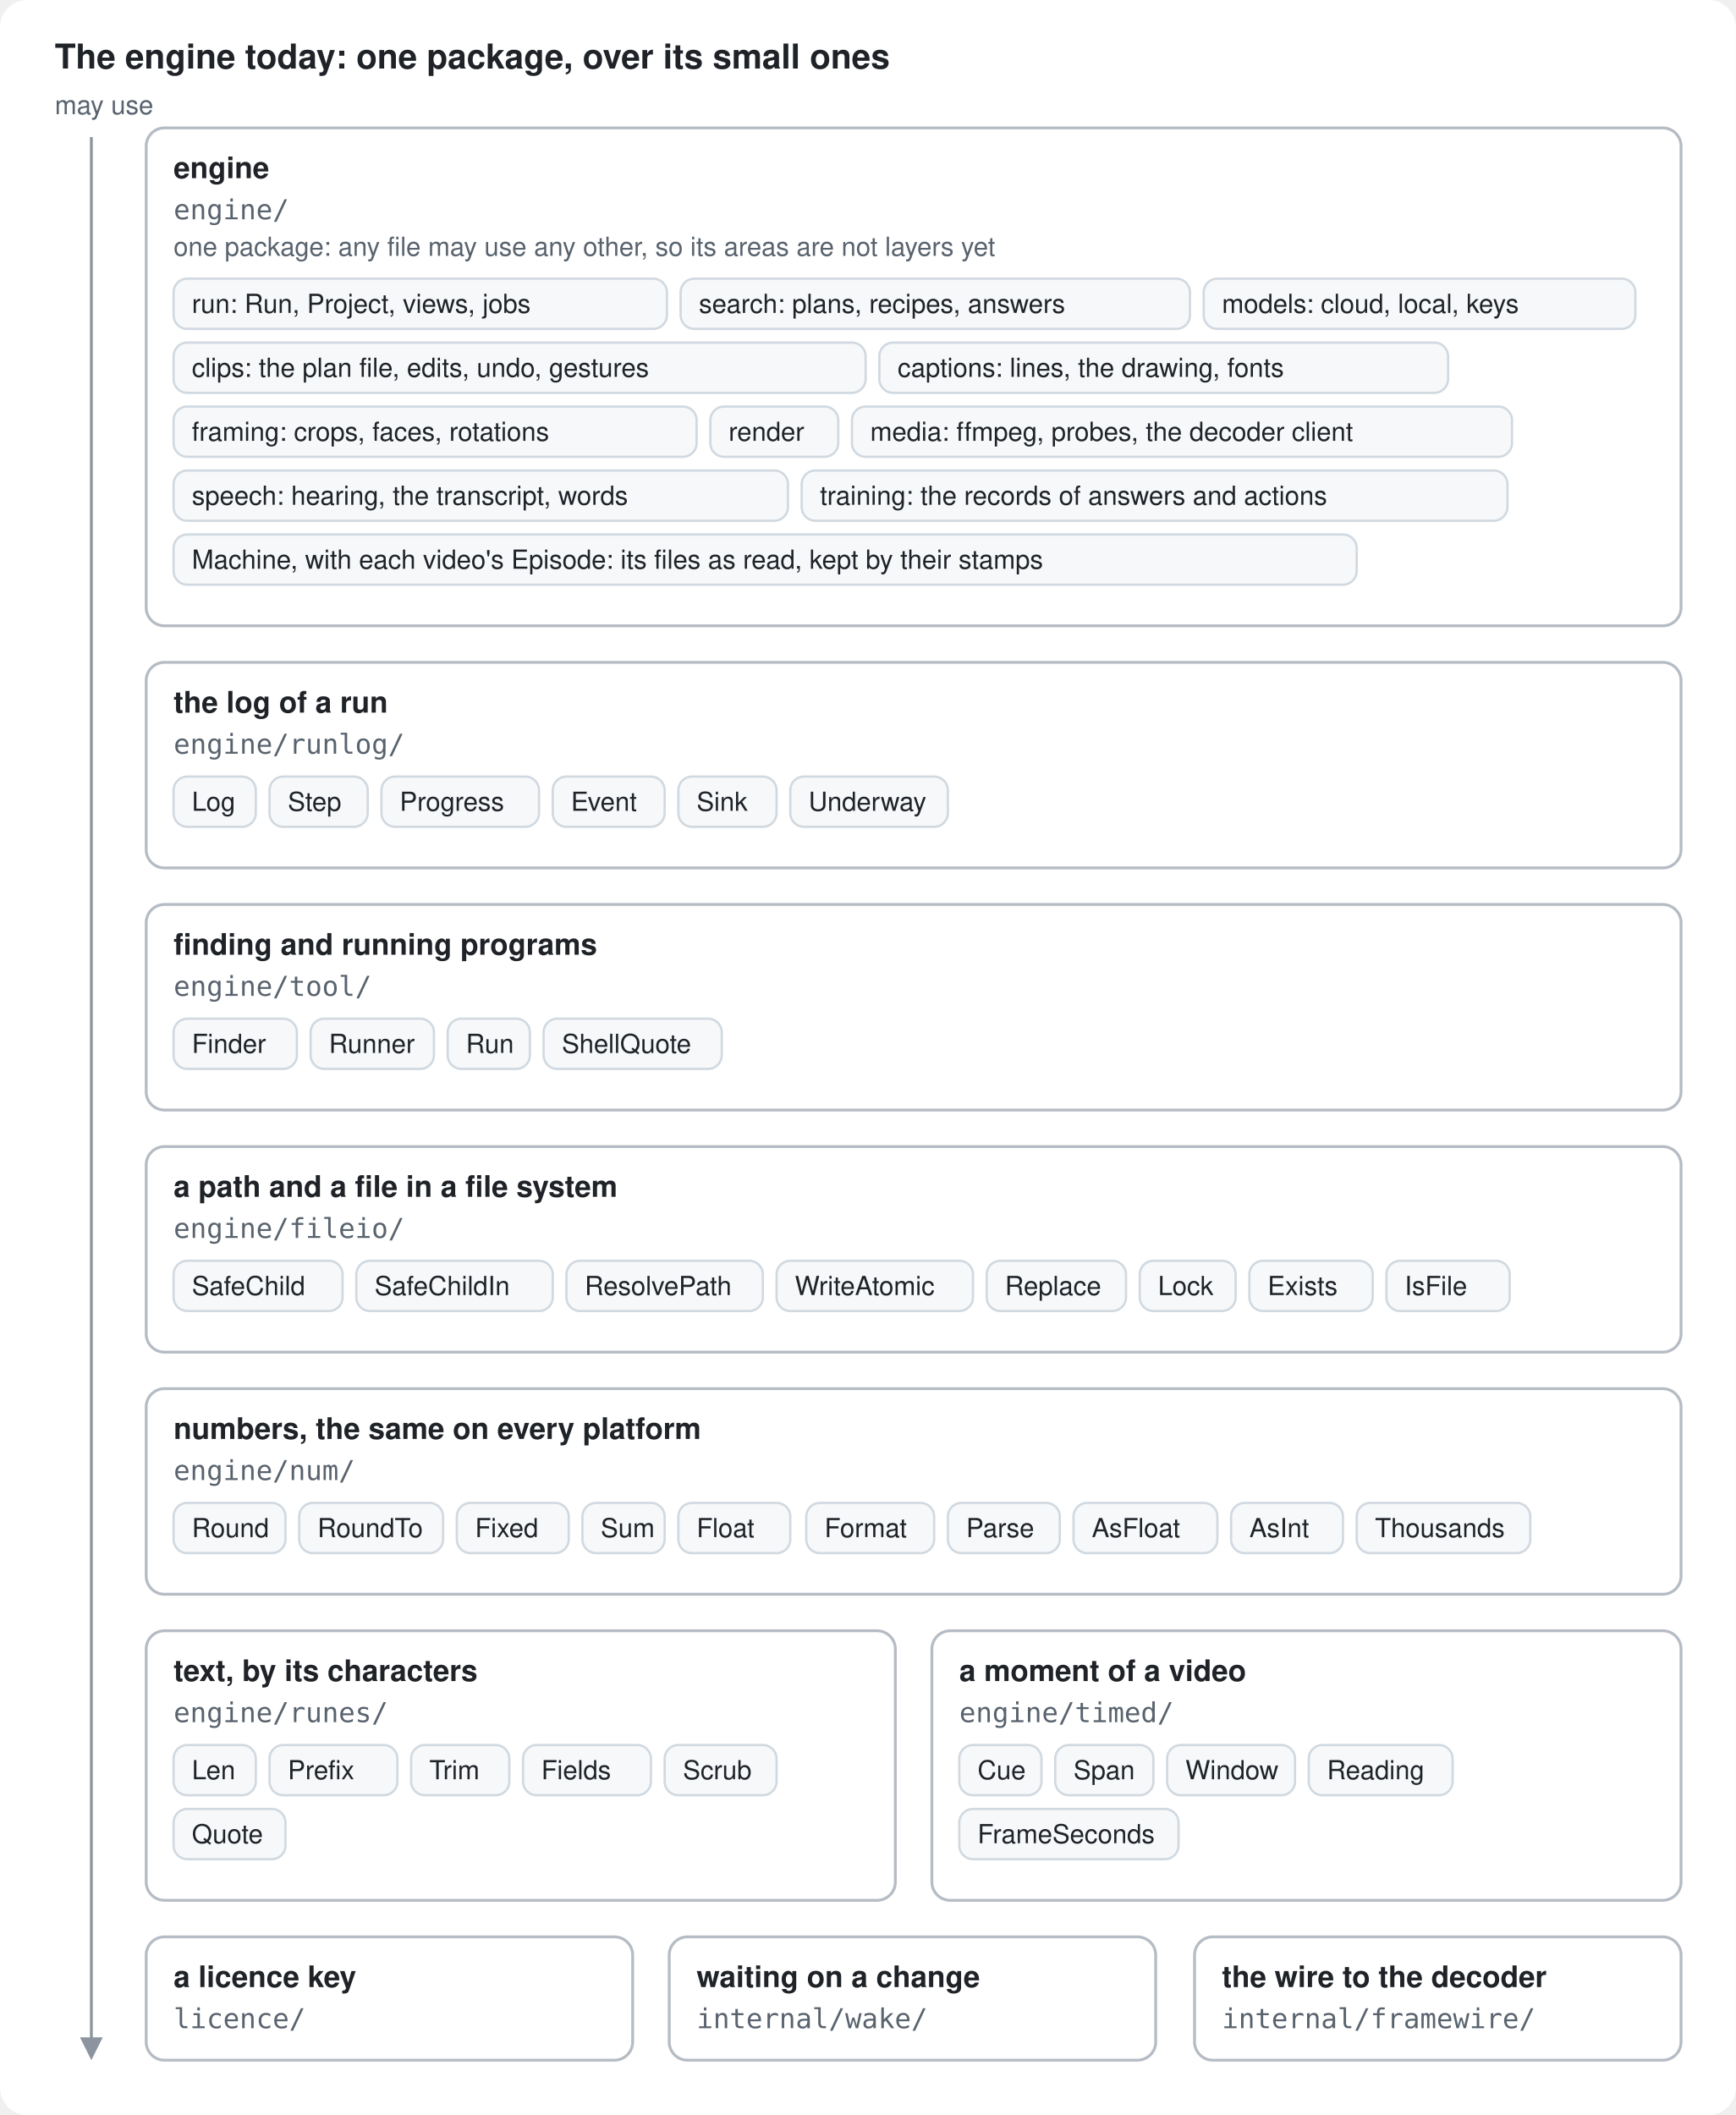
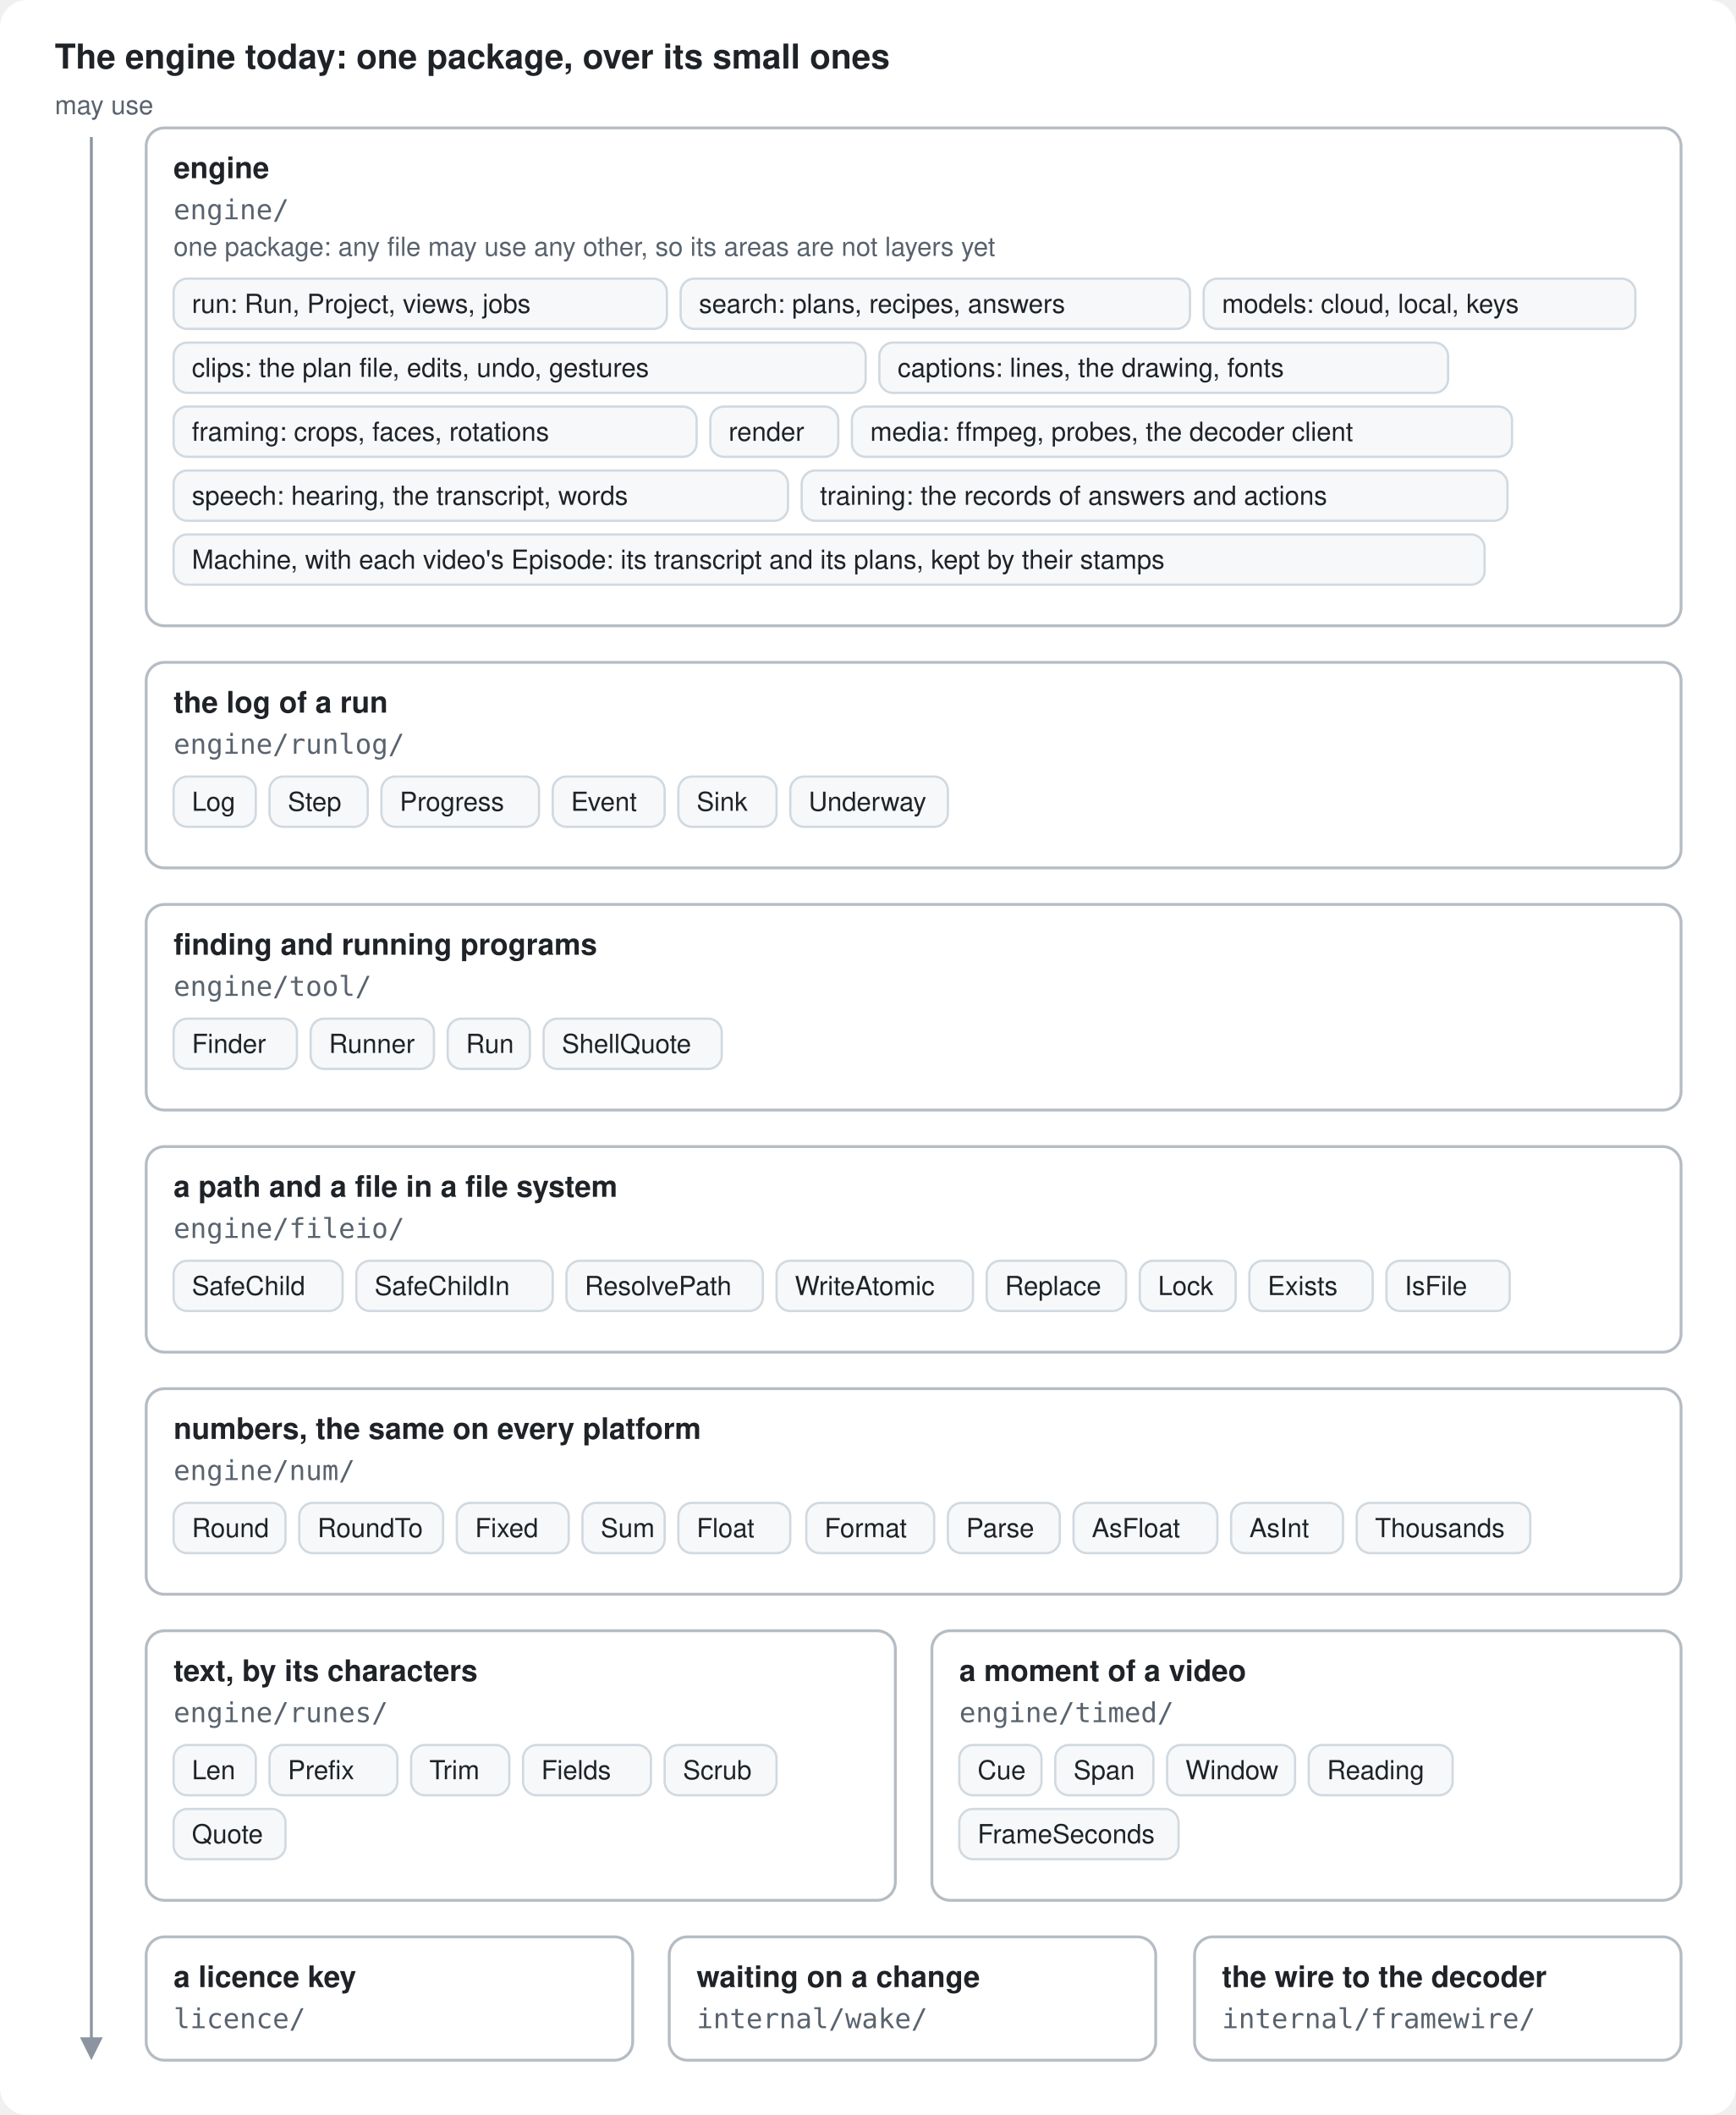
<svg xmlns="http://www.w3.org/2000/svg" viewBox="0 0 760 926" width="760" height="926" role="img" aria-label="The engine today: one package, over its small ones">
  <style>
.t{font:600 15px -apple-system,BlinkMacSystemFont,"Segoe UI",Helvetica,Arial,sans-serif;fill:#1f2328}
.n{font:600 13px -apple-system,BlinkMacSystemFont,"Segoe UI",Helvetica,Arial,sans-serif;fill:#1f2328}
.p{font:12px ui-monospace,SFMono-Regular,Menlo,Consolas,monospace;fill:#59636e}
.q{font:11.5px -apple-system,BlinkMacSystemFont,"Segoe UI",Helvetica,Arial,sans-serif;fill:#59636e}
.c{font:11.5px -apple-system,BlinkMacSystemFont,"Segoe UI",Helvetica,Arial,sans-serif;fill:#1f2328}
.bg{fill:#ffffff}
.box{fill:none;stroke:#b6bcc4;stroke-width:1.25}
.dash{fill:none;stroke:#b6bcc4;stroke-width:1.25;stroke-dasharray:4 4}
.tint{fill:#f1f3f5;stroke:#b6bcc4;stroke-width:1.25}
.chip{fill:#f6f8fa;stroke:#d1d9e0;stroke-width:1}
.ax{stroke:#8c959f;stroke-width:1.25;fill:none}
.ah{fill:#8c959f}
@media (prefers-color-scheme:dark){
.bg{fill:#0d1117}
.t,.n,.c{fill:#f0f6fc}.p,.q{fill:#9198a1}
.box,.dash{stroke:#5d6570}.tint{fill:#1c2128;stroke:#5d6570}
.chip{fill:#212830;stroke:#3d444d}.ax{stroke:#7d8590}.ah{fill:#7d8590}}
</style>
  <rect class="bg" width="760" height="926" rx="12" />
  <text class="t" x="24" y="30">The engine today: one package, over its small ones</text>
  <text class="q" x="24" y="50">may use</text>
  <path class="ax" d="M40 60V896" />
  <path class="ah" d="M35 892L40 902L45 892z" />
  <rect class="box" x="64" y="56" width="672" height="218" rx="8" />
  <text class="n" x="76" y="78">engine</text>
  <text class="p" x="76" y="96">engine/</text>
  <text class="q" x="76" y="112">one package: any file may use any other, so its areas are not layers yet</text>
  <rect class="chip" x="76" y="122" width="216" height="22" rx="6" />
  <text class="c" x="84" y="137">run: Run, Project, views, jobs</text>
  <rect class="chip" x="298" y="122" width="223" height="22" rx="6" />
  <text class="c" x="306" y="137">search: plans, recipes, answers</text>
  <rect class="chip" x="527" y="122" width="189" height="22" rx="6" />
  <text class="c" x="535" y="137">models: cloud, local, keys</text>
  <rect class="chip" x="76" y="150" width="303" height="22" rx="6" />
  <text class="c" x="84" y="165">clips: the plan file, edits, undo, gestures</text>
  <rect class="chip" x="385" y="150" width="249" height="22" rx="6" />
  <text class="c" x="393" y="165">captions: lines, the drawing, fonts</text>
  <rect class="chip" x="76" y="178" width="229" height="22" rx="6" />
  <text class="c" x="84" y="193">framing: crops, faces, rotations</text>
  <rect class="chip" x="311" y="178" width="56" height="22" rx="6" />
  <text class="c" x="319" y="193">render</text>
  <rect class="chip" x="373" y="178" width="289" height="22" rx="6" />
  <text class="c" x="381" y="193">media: ffmpeg, probes, the decoder client</text>
  <rect class="chip" x="76" y="206" width="269" height="22" rx="6" />
  <text class="c" x="84" y="221">speech: hearing, the transcript, words</text>
  <rect class="chip" x="351" y="206" width="309" height="22" rx="6" />
  <text class="c" x="359" y="221">training: the records of answers and actions</text>
-   <rect class="chip" x="76" y="234" width="518" height="22" rx="6" />
-   <text class="c" x="84" y="249">Machine, with each video's Episode: its files as read, kept by their stamps</text>
+   <rect class="chip" x="76" y="234" width="574" height="22" rx="6" />
+   <text class="c" x="84" y="249">Machine, with each video's Episode: its transcript and its plans, kept by their stamps</text>
  <rect class="box" x="64" y="290" width="672" height="90" rx="8" />
  <text class="n" x="76" y="312">the log of a run</text>
  <text class="p" x="76" y="330">engine/runlog/</text>
  <rect class="chip" x="76" y="340" width="36" height="22" rx="6" />
  <text class="c" x="84" y="355">Log</text>
  <rect class="chip" x="118" y="340" width="43" height="22" rx="6" />
  <text class="c" x="126" y="355">Step</text>
  <rect class="chip" x="167" y="340" width="69" height="22" rx="6" />
  <text class="c" x="175" y="355">Progress</text>
  <rect class="chip" x="242" y="340" width="49" height="22" rx="6" />
  <text class="c" x="250" y="355">Event</text>
  <rect class="chip" x="297" y="340" width="43" height="22" rx="6" />
  <text class="c" x="305" y="355">Sink</text>
  <rect class="chip" x="346" y="340" width="69" height="22" rx="6" />
  <text class="c" x="354" y="355">Underway</text>
  <rect class="box" x="64" y="396" width="672" height="90" rx="8" />
  <text class="n" x="76" y="418">finding and running programs</text>
  <text class="p" x="76" y="436">engine/tool/</text>
  <rect class="chip" x="76" y="446" width="54" height="22" rx="6" />
  <text class="c" x="84" y="461">Finder</text>
  <rect class="chip" x="136" y="446" width="54" height="22" rx="6" />
  <text class="c" x="144" y="461">Runner</text>
  <rect class="chip" x="196" y="446" width="36" height="22" rx="6" />
  <text class="c" x="204" y="461">Run</text>
  <rect class="chip" x="238" y="446" width="78" height="22" rx="6" />
  <text class="c" x="246" y="461">ShellQuote</text>
  <rect class="box" x="64" y="502" width="672" height="90" rx="8" />
  <text class="n" x="76" y="524">a path and a file in a file system</text>
  <text class="p" x="76" y="542">engine/fileio/</text>
  <rect class="chip" x="76" y="552" width="74" height="22" rx="6" />
  <text class="c" x="84" y="567">SafeChild</text>
  <rect class="chip" x="156" y="552" width="86" height="22" rx="6" />
  <text class="c" x="164" y="567">SafeChildIn</text>
  <rect class="chip" x="248" y="552" width="86" height="22" rx="6" />
  <text class="c" x="256" y="567">ResolvePath</text>
  <rect class="chip" x="340" y="552" width="86" height="22" rx="6" />
  <text class="c" x="348" y="567">WriteAtomic</text>
  <rect class="chip" x="432" y="552" width="61" height="22" rx="6" />
  <text class="c" x="440" y="567">Replace</text>
  <rect class="chip" x="499" y="552" width="42" height="22" rx="6" />
  <text class="c" x="507" y="567">Lock</text>
  <rect class="chip" x="547" y="552" width="54" height="22" rx="6" />
  <text class="c" x="555" y="567">Exists</text>
  <rect class="chip" x="607" y="552" width="54" height="22" rx="6" />
  <text class="c" x="615" y="567">IsFile</text>
  <rect class="box" x="64" y="608" width="672" height="90" rx="8" />
  <text class="n" x="76" y="630">numbers, the same on every platform</text>
  <text class="p" x="76" y="648">engine/num/</text>
  <rect class="chip" x="76" y="658" width="49" height="22" rx="6" />
  <text class="c" x="84" y="673">Round</text>
  <rect class="chip" x="131" y="658" width="63" height="22" rx="6" />
  <text class="c" x="139" y="673">RoundTo</text>
  <rect class="chip" x="200" y="658" width="49" height="22" rx="6" />
  <text class="c" x="208" y="673">Fixed</text>
  <rect class="chip" x="255" y="658" width="36" height="22" rx="6" />
  <text class="c" x="263" y="673">Sum</text>
  <rect class="chip" x="297" y="658" width="49" height="22" rx="6" />
  <text class="c" x="305" y="673">Float</text>
  <rect class="chip" x="353" y="658" width="56" height="22" rx="6" />
  <text class="c" x="361" y="673">Format</text>
  <rect class="chip" x="415" y="658" width="49" height="22" rx="6" />
  <text class="c" x="423" y="673">Parse</text>
  <rect class="chip" x="470" y="658" width="63" height="22" rx="6" />
  <text class="c" x="478" y="673">AsFloat</text>
  <rect class="chip" x="539" y="658" width="49" height="22" rx="6" />
  <text class="c" x="547" y="673">AsInt</text>
  <rect class="chip" x="594" y="658" width="76" height="22" rx="6" />
  <text class="c" x="602" y="673">Thousands</text>
  <rect class="box" x="64" y="714" width="328" height="118" rx="8" />
  <text class="n" x="76" y="736">text, by its characters</text>
  <text class="p" x="76" y="754">engine/runes/</text>
  <rect class="chip" x="76" y="764" width="36" height="22" rx="6" />
  <text class="c" x="84" y="779">Len</text>
  <rect class="chip" x="118" y="764" width="56" height="22" rx="6" />
  <text class="c" x="126" y="779">Prefix</text>
  <rect class="chip" x="180" y="764" width="43" height="22" rx="6" />
  <text class="c" x="188" y="779">Trim</text>
  <rect class="chip" x="229" y="764" width="56" height="22" rx="6" />
  <text class="c" x="237" y="779">Fields</text>
  <rect class="chip" x="291" y="764" width="49" height="22" rx="6" />
  <text class="c" x="299" y="779">Scrub</text>
  <rect class="chip" x="76" y="792" width="49" height="22" rx="6" />
  <text class="c" x="84" y="807">Quote</text>
  <rect class="box" x="408" y="714" width="328" height="118" rx="8" />
  <text class="n" x="420" y="736">a moment of a video</text>
  <text class="p" x="420" y="754">engine/timed/</text>
  <rect class="chip" x="420" y="764" width="36" height="22" rx="6" />
  <text class="c" x="428" y="779">Cue</text>
  <rect class="chip" x="462" y="764" width="43" height="22" rx="6" />
  <text class="c" x="470" y="779">Span</text>
  <rect class="chip" x="511" y="764" width="56" height="22" rx="6" />
  <text class="c" x="519" y="779">Window</text>
  <rect class="chip" x="573" y="764" width="63" height="22" rx="6" />
  <text class="c" x="581" y="779">Reading</text>
  <rect class="chip" x="420" y="792" width="96" height="22" rx="6" />
  <text class="c" x="428" y="807">FrameSeconds</text>
  <rect class="box" x="64" y="848" width="213" height="54" rx="8" />
  <text class="n" x="76" y="870">a licence key</text>
  <text class="p" x="76" y="888">licence/</text>
  <rect class="box" x="293" y="848" width="213" height="54" rx="8" />
  <text class="n" x="305" y="870">waiting on a change</text>
  <text class="p" x="305" y="888">internal/wake/</text>
  <rect class="box" x="523" y="848" width="213" height="54" rx="8" />
  <text class="n" x="535" y="870">the wire to the decoder</text>
  <text class="p" x="535" y="888">internal/framewire/</text>
</svg>
